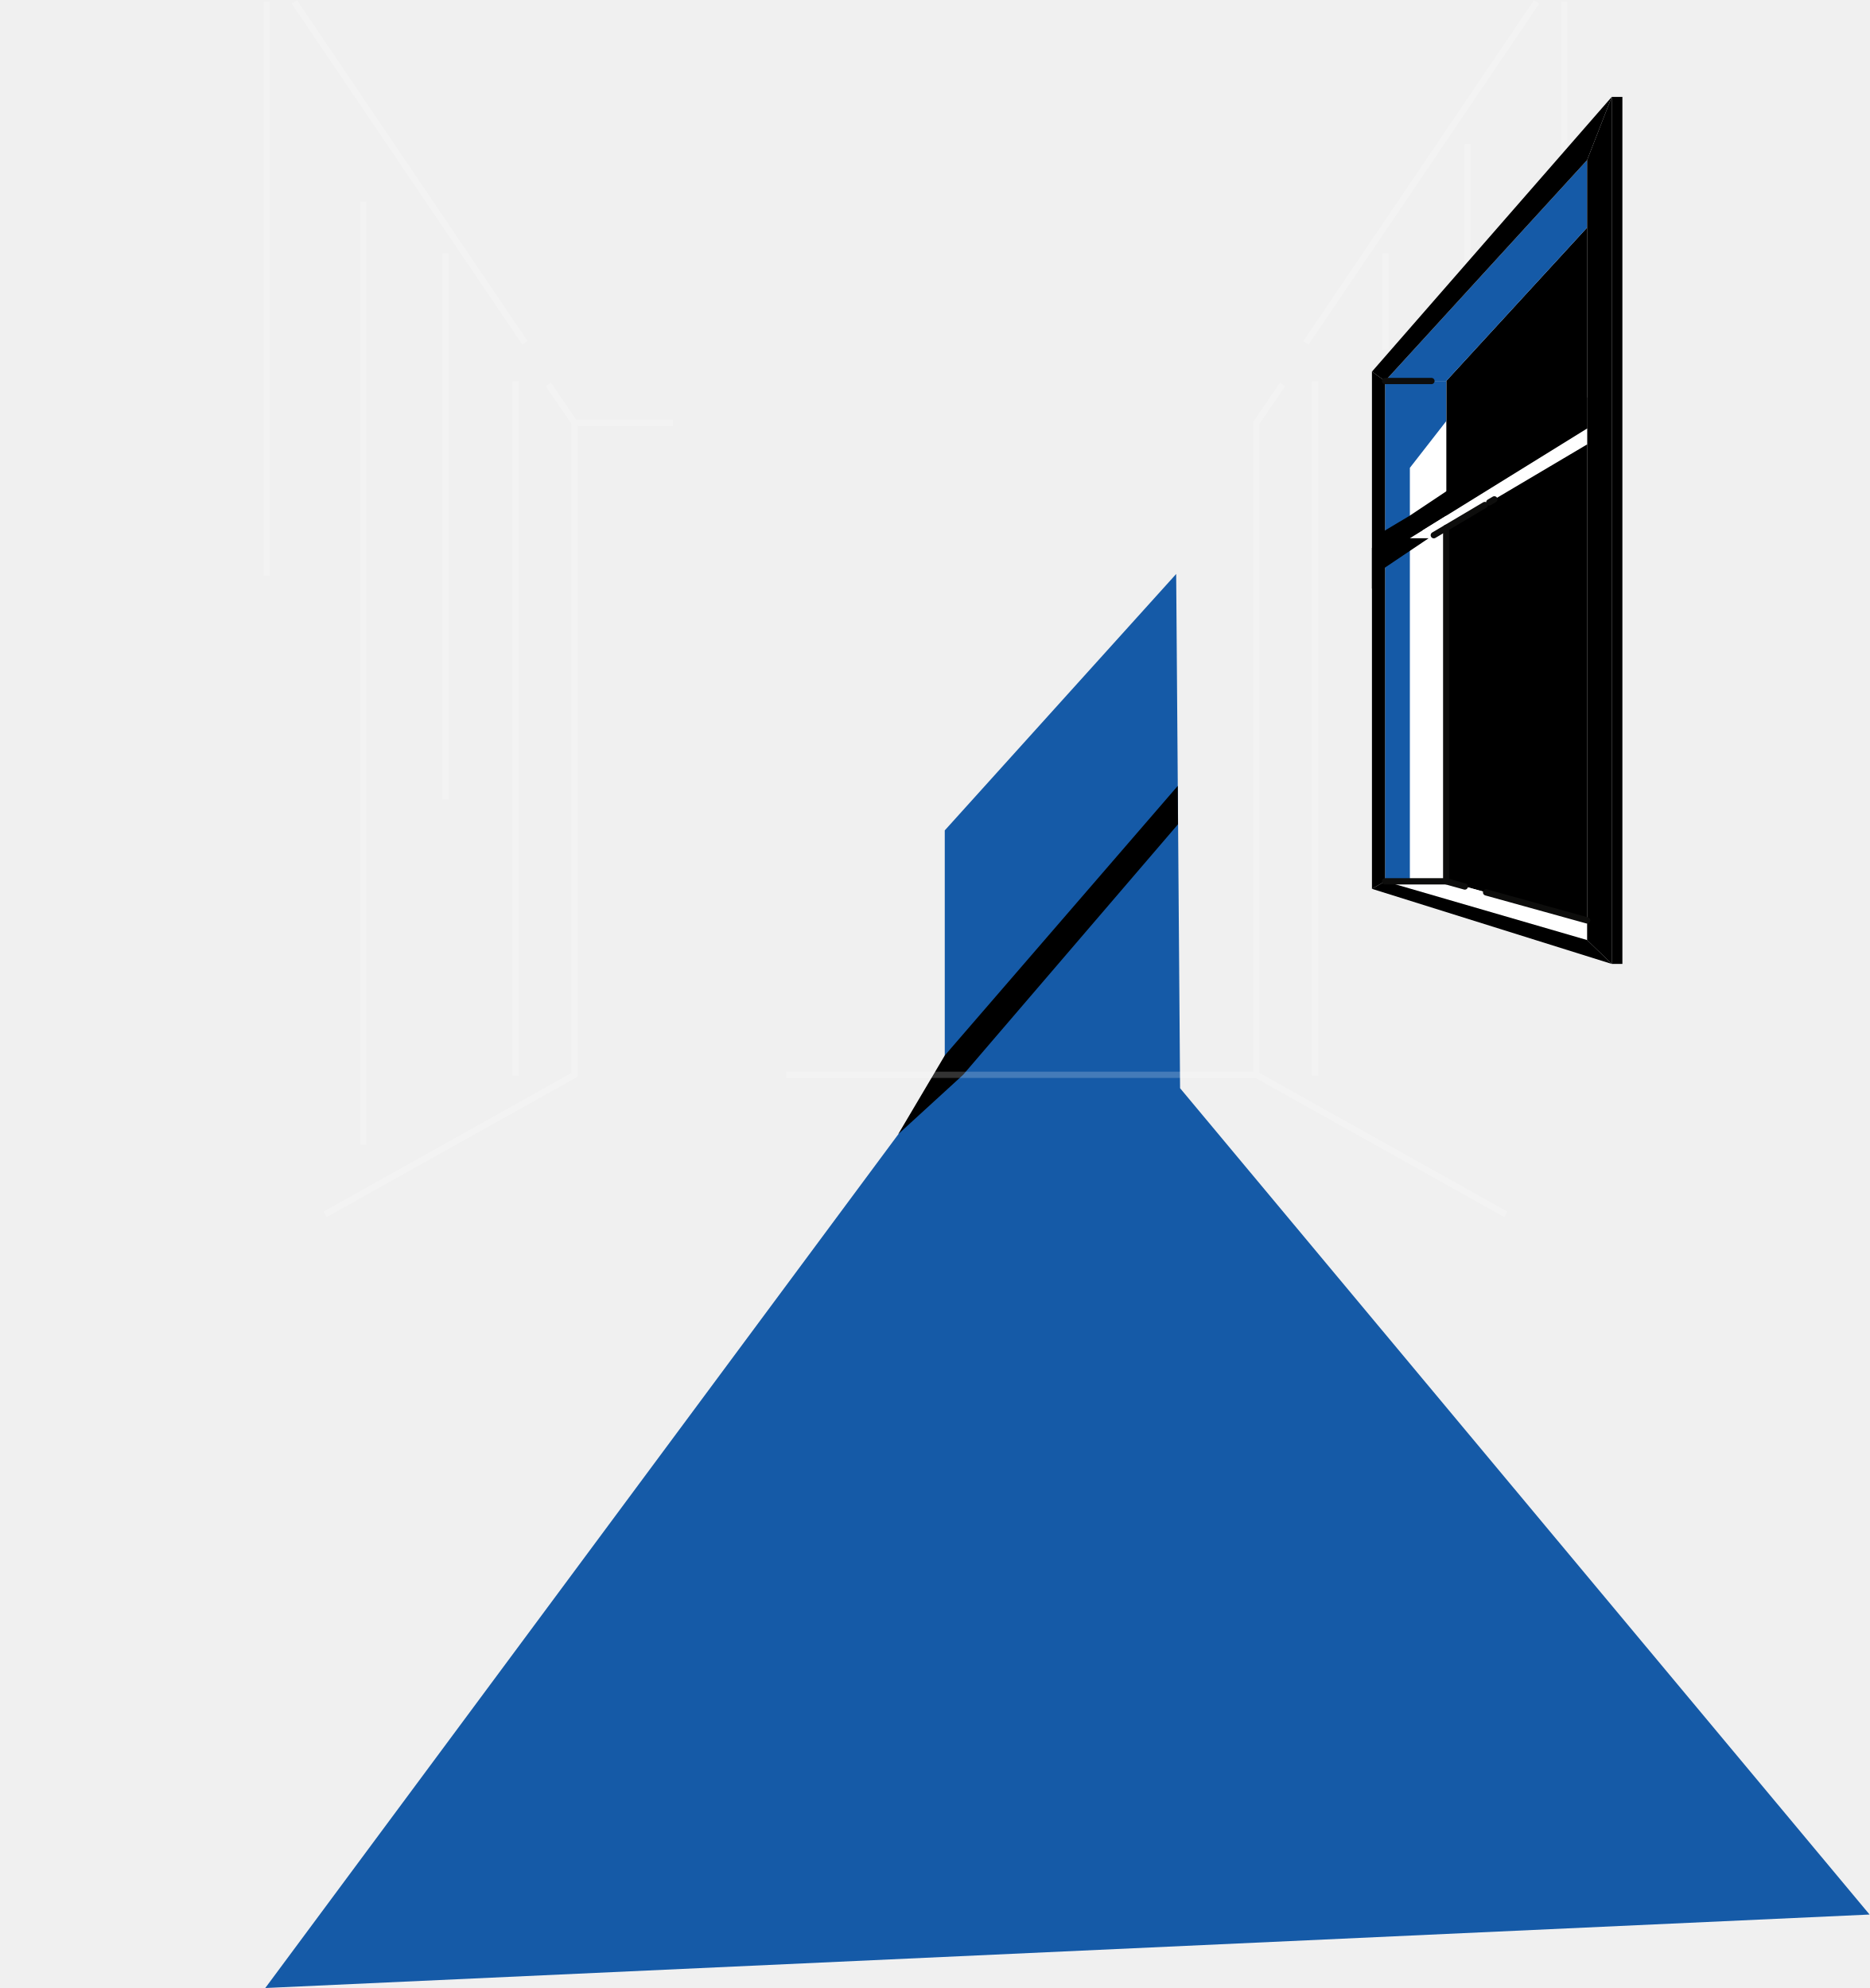
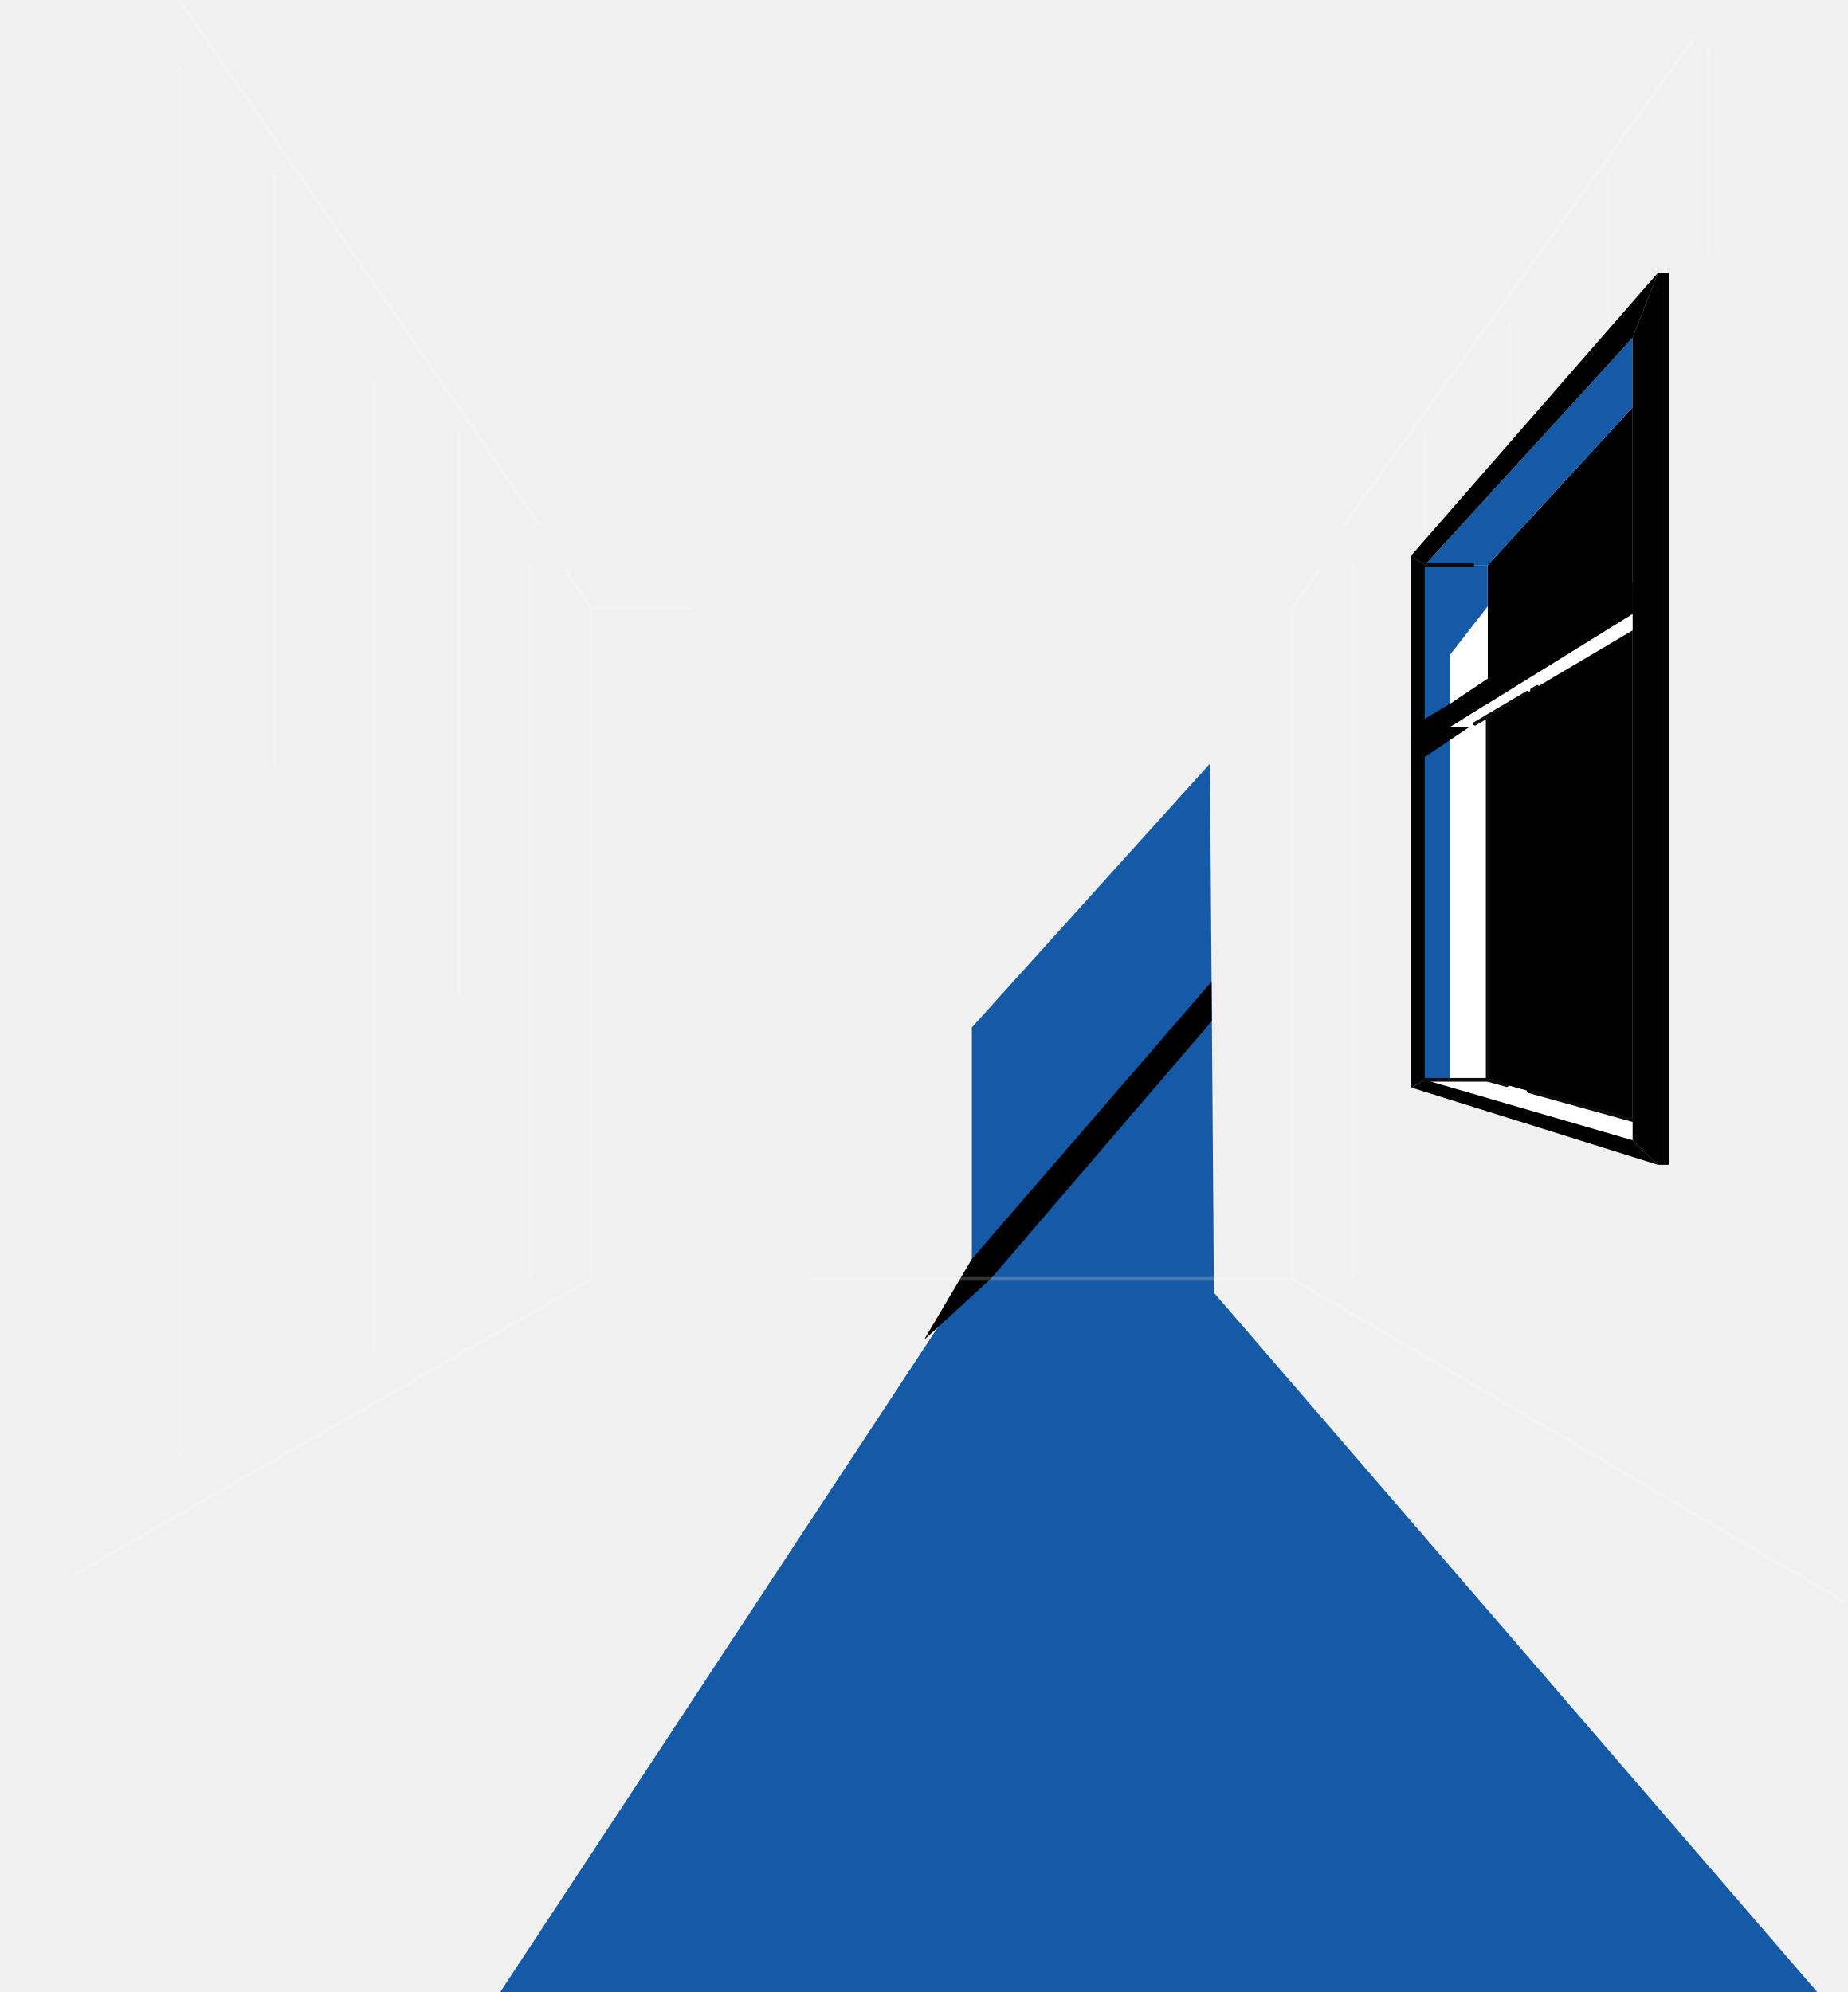
- <svg xmlns="http://www.w3.org/2000/svg" width="594.306" height="632.121" viewBox="0 0 594.306 632.121">
-   <g id="window" transform="translate(-2611.96 75.386)">
-     <g id="Group_116" data-name="Group 116" transform="translate(2611.96 -74.826)">
-       <rect id="Rectangle_4" data-name="Rectangle 4" width="563.525" height="367.471" transform="translate(0 20.454)" opacity="0" />
-       <path id="Path_576" data-name="Path 576" d="M3728.654,473.976l-73.567,81.535v76.7l-216,291.384,509.985-23.365L3729.893,637.48Z" transform="translate(-3354.762 -292.029)" fill="#155aa7" />
-       <path id="Path_577" data-name="Path 577" d="M3729.16,677.193l-74.073,85.732-14.8,25.021,20.636-18.88,68.308-79.655Z" transform="translate(-3354.762 -427.872)" />
-       <g id="Group_112" data-name="Group 112" transform="translate(84.786 0)" opacity="0.2">
-         <g id="Group_110" data-name="Group 110" transform="translate(314.585)">
-           <line id="Line_18" data-name="Line 18" x1="73.341" y2="108.455" transform="translate(15.772)" fill="none" stroke="#fff" stroke-miterlimit="10" stroke-width="2" />
-           <path id="Path_578" data-name="Path 578" d="M4021.292,292.217l-8.337,12.195v207.31l79.313,44.368" transform="translate(-4012.955 -170.53)" fill="none" stroke="#fff" stroke-miterlimit="10" stroke-width="2" />
-           <line id="Line_19" data-name="Line 19" y2="220.853" transform="translate(18.702 120.6)" fill="none" stroke="#fff" stroke-miterlimit="10" stroke-width="2" />
-           <line id="Line_20" data-name="Line 20" y2="30.617" transform="translate(41.008 80.001)" fill="none" stroke="#fff" stroke-miterlimit="10" stroke-width="2" />
-           <line id="Line_21" data-name="Line 21" y2="38.746" transform="translate(67.145 45.233)" fill="none" stroke="#fff" stroke-miterlimit="10" stroke-width="2" />
-           <line id="Line_22" data-name="Line 22" y2="50.358" transform="translate(97.864)" fill="none" stroke="#fff" stroke-miterlimit="10" stroke-width="2" />
+ <svg xmlns="http://www.w3.org/2000/svg" width="1001.581" height="1079.943" viewBox="0 0 1001.581 1079.943">
+   <g id="window" transform="translate(0.001 91.612)">
+     <g id="Group_116" data-name="Group 116" transform="translate(-0.001 -91.046)">
+       <rect id="Rectangle_4" data-name="Rectangle 4" width="988.509" height="644.6" transform="translate(0 130.146)" opacity="0" />
+       <path id="Path_576" data-name="Path 576" d="M3939.7,473.976,3810.648,617V751.537l-255.632,388.388H4268.9L3941.869,760.788Z" transform="translate(-3283.831 -60.547)" fill="#155aa7" />
+       <path id="Path_577" data-name="Path 577" d="M3796.185,677.193,3666.249,827.579l-25.962,43.891,36.2-33.119,119.824-139.727Z" transform="translate(-3139.433 -145.58)" />
+       <g id="Group_112" data-name="Group 112" transform="translate(40.509)" opacity="0.2">
+         <g id="Group_110" data-name="Group 110" transform="translate(660.049 19.672)">
+           <line id="Line_18" data-name="Line 18" x1="190.42" y2="264.841" transform="translate(27.668)" fill="none" stroke="#fff" stroke-miterlimit="10" stroke-width="2" />
+           <path id="Path_578" data-name="Path 578" d="M4027.579,292.217l-14.624,21.391V677.263l300.519,175.742" transform="translate(-4012.955 -4.165)" fill="none" stroke="#fff" stroke-miterlimit="10" stroke-width="2" />
+           <line id="Line_19" data-name="Line 19" y2="387.409" transform="translate(32.805 286.144)" fill="none" stroke="#fff" stroke-miterlimit="10" stroke-width="2" />
+           <line id="Line_20" data-name="Line 20" y2="53.706" transform="translate(71.935 214.927)" fill="none" stroke="#fff" stroke-miterlimit="10" stroke-width="2" />
+           <line id="Line_21" data-name="Line 21" y2="67.967" transform="translate(117.783 153.939)" fill="none" stroke="#fff" stroke-miterlimit="10" stroke-width="2" />
+           <line id="Line_22" data-name="Line 22" y2="88.335" transform="translate(171.668 74.593)" fill="none" stroke="#fff" stroke-miterlimit="10" stroke-width="2" />
+           <line id="Line_174" data-name="Line 174" y2="113.092" transform="translate(225.558 4.962)" fill="none" stroke="#fff" stroke-miterlimit="10" stroke-width="2" />
        </g>
        <g id="Group_111" data-name="Group 111">
-           <line id="Line_23" data-name="Line 23" x2="73.341" y2="108.455" transform="translate(8.75)" fill="none" stroke="#fff" stroke-miterlimit="10" stroke-width="2" />
-           <path id="Path_579" data-name="Path 579" d="M2961.674,292.217l8.336,12.195v207.31L2890.7,556.091" transform="translate(-2872.146 -170.53)" fill="none" stroke="#fff" stroke-miterlimit="10" stroke-width="2" />
-           <line id="Line_24" data-name="Line 24" y2="220.853" transform="translate(79.162 120.6)" fill="none" stroke="#fff" stroke-miterlimit="10" stroke-width="2" />
-           <line id="Line_25" data-name="Line 25" y2="173.623" transform="translate(56.856 80.001)" fill="none" stroke="#fff" stroke-miterlimit="10" stroke-width="2" />
-           <line id="Line_26" data-name="Line 26" y2="299.928" transform="translate(30.719 63.55)" fill="none" stroke="#fff" stroke-miterlimit="10" stroke-width="2" />
-           <line id="Line_27" data-name="Line 27" y2="182.488" fill="none" stroke="#fff" stroke-miterlimit="10" stroke-width="2" />
-           <line id="Line_28" data-name="Line 28" x2="31.256" transform="translate(97.864 133.883)" fill="none" stroke="#fff" stroke-miterlimit="10" stroke-width="2" />
+           <line id="Line_23" data-name="Line 23" x2="195.134" y2="284.513" transform="translate(57.085)" fill="none" stroke="#fff" stroke-miterlimit="10" stroke-width="2" />
+           <path id="Path_579" data-name="Path 579" d="M3020.01,292.217l14.624,21.391V677.263L2754.746,837.529" transform="translate(-2754.746 15.507)" fill="none" stroke="#fff" stroke-miterlimit="10" stroke-width="2" />
+           <line id="Line_24" data-name="Line 24" y2="387.409" transform="translate(247.082 305.816)" fill="none" stroke="#fff" stroke-miterlimit="10" stroke-width="2" />
+           <line id="Line_25" data-name="Line 25" y2="304.562" transform="translate(207.953 234.599)" fill="none" stroke="#fff" stroke-miterlimit="10" stroke-width="2" />
+           <line id="Line_26" data-name="Line 26" y2="526.121" transform="translate(162.104 205.742)" fill="none" stroke="#fff" stroke-miterlimit="10" stroke-width="2" />
+           <line id="Line_173" data-name="Line 173" y2="752.995" transform="translate(57.085 35.711)" fill="none" stroke="#fff" stroke-miterlimit="10" stroke-width="2" />
+           <line id="Line_27" data-name="Line 27" y2="320.113" transform="translate(108.219 94.266)" fill="none" stroke="#fff" stroke-miterlimit="10" stroke-width="2" />
+           <line id="Line_28" data-name="Line 28" x2="54.828" transform="translate(279.887 329.116)" fill="none" stroke="#fff" stroke-miterlimit="10" stroke-width="2" />
        </g>
-         <line id="Line_29" data-name="Line 29" x1="149.449" transform="translate(165.136 341.193)" fill="none" stroke="#fff" stroke-miterlimit="10" stroke-width="2" />
+         <line id="Line_29" data-name="Line 29" x1="262.156" transform="translate(397.892 692.77)" fill="none" stroke="#fff" stroke-miterlimit="10" stroke-width="2" />
      </g>
-       <g id="Group_115" data-name="Group 115" transform="translate(436.124 30.256)">
+       <g id="Group_115" data-name="Group 115" transform="translate(765.029 147.339)">
        <g id="Group_114" data-name="Group 114" transform="translate(0 0)">
-           <path id="Path_580" data-name="Path 580" d="M4208.76,190.531l44.792-48.79v220.3l-44.792-12.426Z" transform="translate(-4185.152 -100.198)" />
+           <path id="Path_580" data-name="Path 580" d="M4208.759,227.326l78.575-85.584V528.182l-78.575-21.8Z" transform="translate(-4167.347 -68.867)" />
          <g id="Group_113" data-name="Group 113">
-             <rect id="Rectangle_5" data-name="Rectangle 5" width="19.438" height="159.085" transform="translate(4.169 90.333)" fill="#fff" />
-             <path id="Path_581" data-name="Path 581" d="M4160.684,301.671l-11.554,14.84V447.989h-7.885V288.9h19.438Z" transform="translate(-4137.076 -198.571)" fill="#155aa7" />
-             <path id="Path_582" data-name="Path 582" d="M4144.793,425.181l-13.859,9.314-4.17,6.748V428.267l4.17-5.572,7.884-4.713Z" transform="translate(-4126.764 -284.855)" />
-             <path id="Path_583" data-name="Path 583" d="M4160.684,147.246l44.792-48.79V76.988l-64.23,70.258Z" transform="translate(-4137.076 -56.912)" fill="#155aa7" />
-             <path id="Path_584" data-name="Path 584" d="M4130.934,106.768l-4.17-2.984,76.226-87.349-7.827,20.076Z" transform="translate(-4126.764 -16.434)" />
-             <path id="Path_585" data-name="Path 585" d="M4160.684,768.749l44.792,12.426v6.25l-64.23-18.675Z" transform="translate(-4137.076 -519.33)" fill="#fff" />
-             <path id="Path_586" data-name="Path 586" d="M4364.338,36.51V284.528l7.827,7.586V16.434Z" transform="translate(-4295.938 -16.434)" />
-             <path id="Path_587" data-name="Path 587" d="M4126.764,279.9V444.358l4.17-2.386V282.887Z" transform="translate(-4126.764 -192.553)" />
-             <path id="Path_588" data-name="Path 588" d="M4126.764,771.134l76.226,23.876-7.827-7.586-64.229-18.675Z" transform="translate(-4126.764 -519.33)" />
-             <rect id="Rectangle_6" data-name="Rectangle 6" width="3.385" height="275.68" transform="translate(76.226)" />
-             <path id="Path_589" data-name="Path 589" d="M4168.631,342.221l56.346-37.574v9.883l-56.346,34.891Z" transform="translate(-4156.578 -209.094)" />
-             <path id="Path_590" data-name="Path 590" d="M4168.631,369.348h5.976l50.37-29.831v-5.061Z" transform="translate(-4156.578 -229.021)" fill="#fff" />
+             <rect id="Rectangle_5" data-name="Rectangle 5" width="34.097" height="279.06" transform="translate(7.314 158.458)" fill="#fff" />
+             <path id="Path_581" data-name="Path 581" d="M4175.343,311.3l-20.266,26.031V567.964h-13.832V288.9h34.1Z" transform="translate(-4133.931 -130.446)" fill="#155aa7" />
+             <path id="Path_582" data-name="Path 582" d="M4158.391,430.611l-24.312,16.337-7.314,11.836V436.023l7.314-9.774,13.83-8.267Z" transform="translate(-4126.765 -184.456)" />
+             <path id="Path_583" data-name="Path 583" d="M4175.343,200.231l78.572-85.585V76.988l-112.67,123.243Z" transform="translate(-4133.931 -41.772)" fill="#155aa7" />
+             <path id="Path_584" data-name="Path 584" d="M4134.079,174.893l-7.314-5.235L4260.478,16.434,4246.748,51.65Z" transform="translate(-4126.765 -16.434)" />
+             <path id="Path_585" data-name="Path 585" d="M4175.343,768.749l78.572,21.8v10.963l-112.67-32.759Z" transform="translate(-4133.931 -331.23)" fill="#fff" />
+             <path id="Path_586" data-name="Path 586" d="M4364.338,51.65V486.712l13.729,13.308V16.434Z" transform="translate(-4244.355 -16.434)" />
+             <path id="Path_587" data-name="Path 587" d="M4126.765,279.9v288.48l7.314-4.185V285.137Z" transform="translate(-4126.765 -126.679)" />
+             <path id="Path_588" data-name="Path 588" d="M4126.765,772.934l133.713,41.882-13.729-13.308-112.669-32.759Z" transform="translate(-4126.765 -331.23)" />
+             <rect id="Rectangle_6" data-name="Rectangle 6" width="5.938" height="483.586" transform="translate(133.712)" />
+             <path id="Path_589" data-name="Path 589" d="M4168.632,370.559l98.839-65.911v17.336l-98.839,61.2Z" transform="translate(-4147.488 -137.033)" />
+             <path id="Path_590" data-name="Path 590" d="M4168.632,395.661h10.482l88.356-52.327v-8.877Z" transform="translate(-4147.488 -149.507)" fill="#fff" />
          </g>
        </g>
-         <line id="Line_30" data-name="Line 30" y1="9.596" x2="16.207" transform="translate(19.663 129.763)" fill="none" stroke="#0d0d0c" stroke-linecap="round" stroke-linejoin="round" stroke-width="2" />
-         <line id="Line_31" data-name="Line 31" x2="14.737" transform="translate(4.169 90.333)" fill="none" stroke="#0d0d0c" stroke-linecap="round" stroke-linejoin="round" stroke-width="2" />
-         <path id="Path_591" data-name="Path 591" d="M4141.246,768.749h19.438l5.918,1.642" transform="translate(-4137.076 -519.33)" fill="none" stroke="#0d0d0c" stroke-linecap="round" stroke-linejoin="round" stroke-width="2" />
-         <line id="Line_32" data-name="Line 32" y1="112.395" transform="translate(23.607 137.023)" fill="none" stroke="#0d0d0c" stroke-linecap="round" stroke-linejoin="round" stroke-width="2" />
-         <line id="Line_33" data-name="Line 33" x1="32.115" y1="8.909" transform="translate(36.284 252.935)" fill="none" stroke="#0d0d0c" stroke-linecap="round" stroke-linejoin="round" stroke-width="2" />
-         <line id="Line_34" data-name="Line 34" y1="0.955" x2="1.613" transform="translate(37.291 127.964)" fill="none" stroke="#0d0d0c" stroke-linecap="round" stroke-linejoin="round" stroke-width="2" />
+         <line id="Line_30" data-name="Line 30" y1="16.834" x2="28.429" transform="translate(34.493 227.624)" fill="none" stroke="#0d0d0c" stroke-linecap="round" stroke-linejoin="round" stroke-width="2" />
+         <line id="Line_31" data-name="Line 31" x2="25.851" transform="translate(7.314 158.458)" fill="none" stroke="#0d0d0c" stroke-linecap="round" stroke-linejoin="round" stroke-width="2" />
+         <path id="Path_591" data-name="Path 591" d="M4141.246,768.749h34.1l10.38,2.88" transform="translate(-4133.931 -331.23)" fill="none" stroke="#0d0d0c" stroke-linecap="round" stroke-linejoin="round" stroke-width="2" />
+         <line id="Line_32" data-name="Line 32" y1="197.158" transform="translate(41.411 240.36)" fill="none" stroke="#0d0d0c" stroke-linecap="round" stroke-linejoin="round" stroke-width="2" />
+         <line id="Line_33" data-name="Line 33" x1="56.335" y1="15.628" transform="translate(63.648 443.687)" fill="none" stroke="#0d0d0c" stroke-linecap="round" stroke-linejoin="round" stroke-width="2" />
+         <line id="Line_34" data-name="Line 34" y1="1.675" x2="2.829" transform="translate(65.414 224.469)" fill="none" stroke="#0d0d0c" stroke-linecap="round" stroke-linejoin="round" stroke-width="2" />
      </g>
    </g>
  </g>
</svg>
